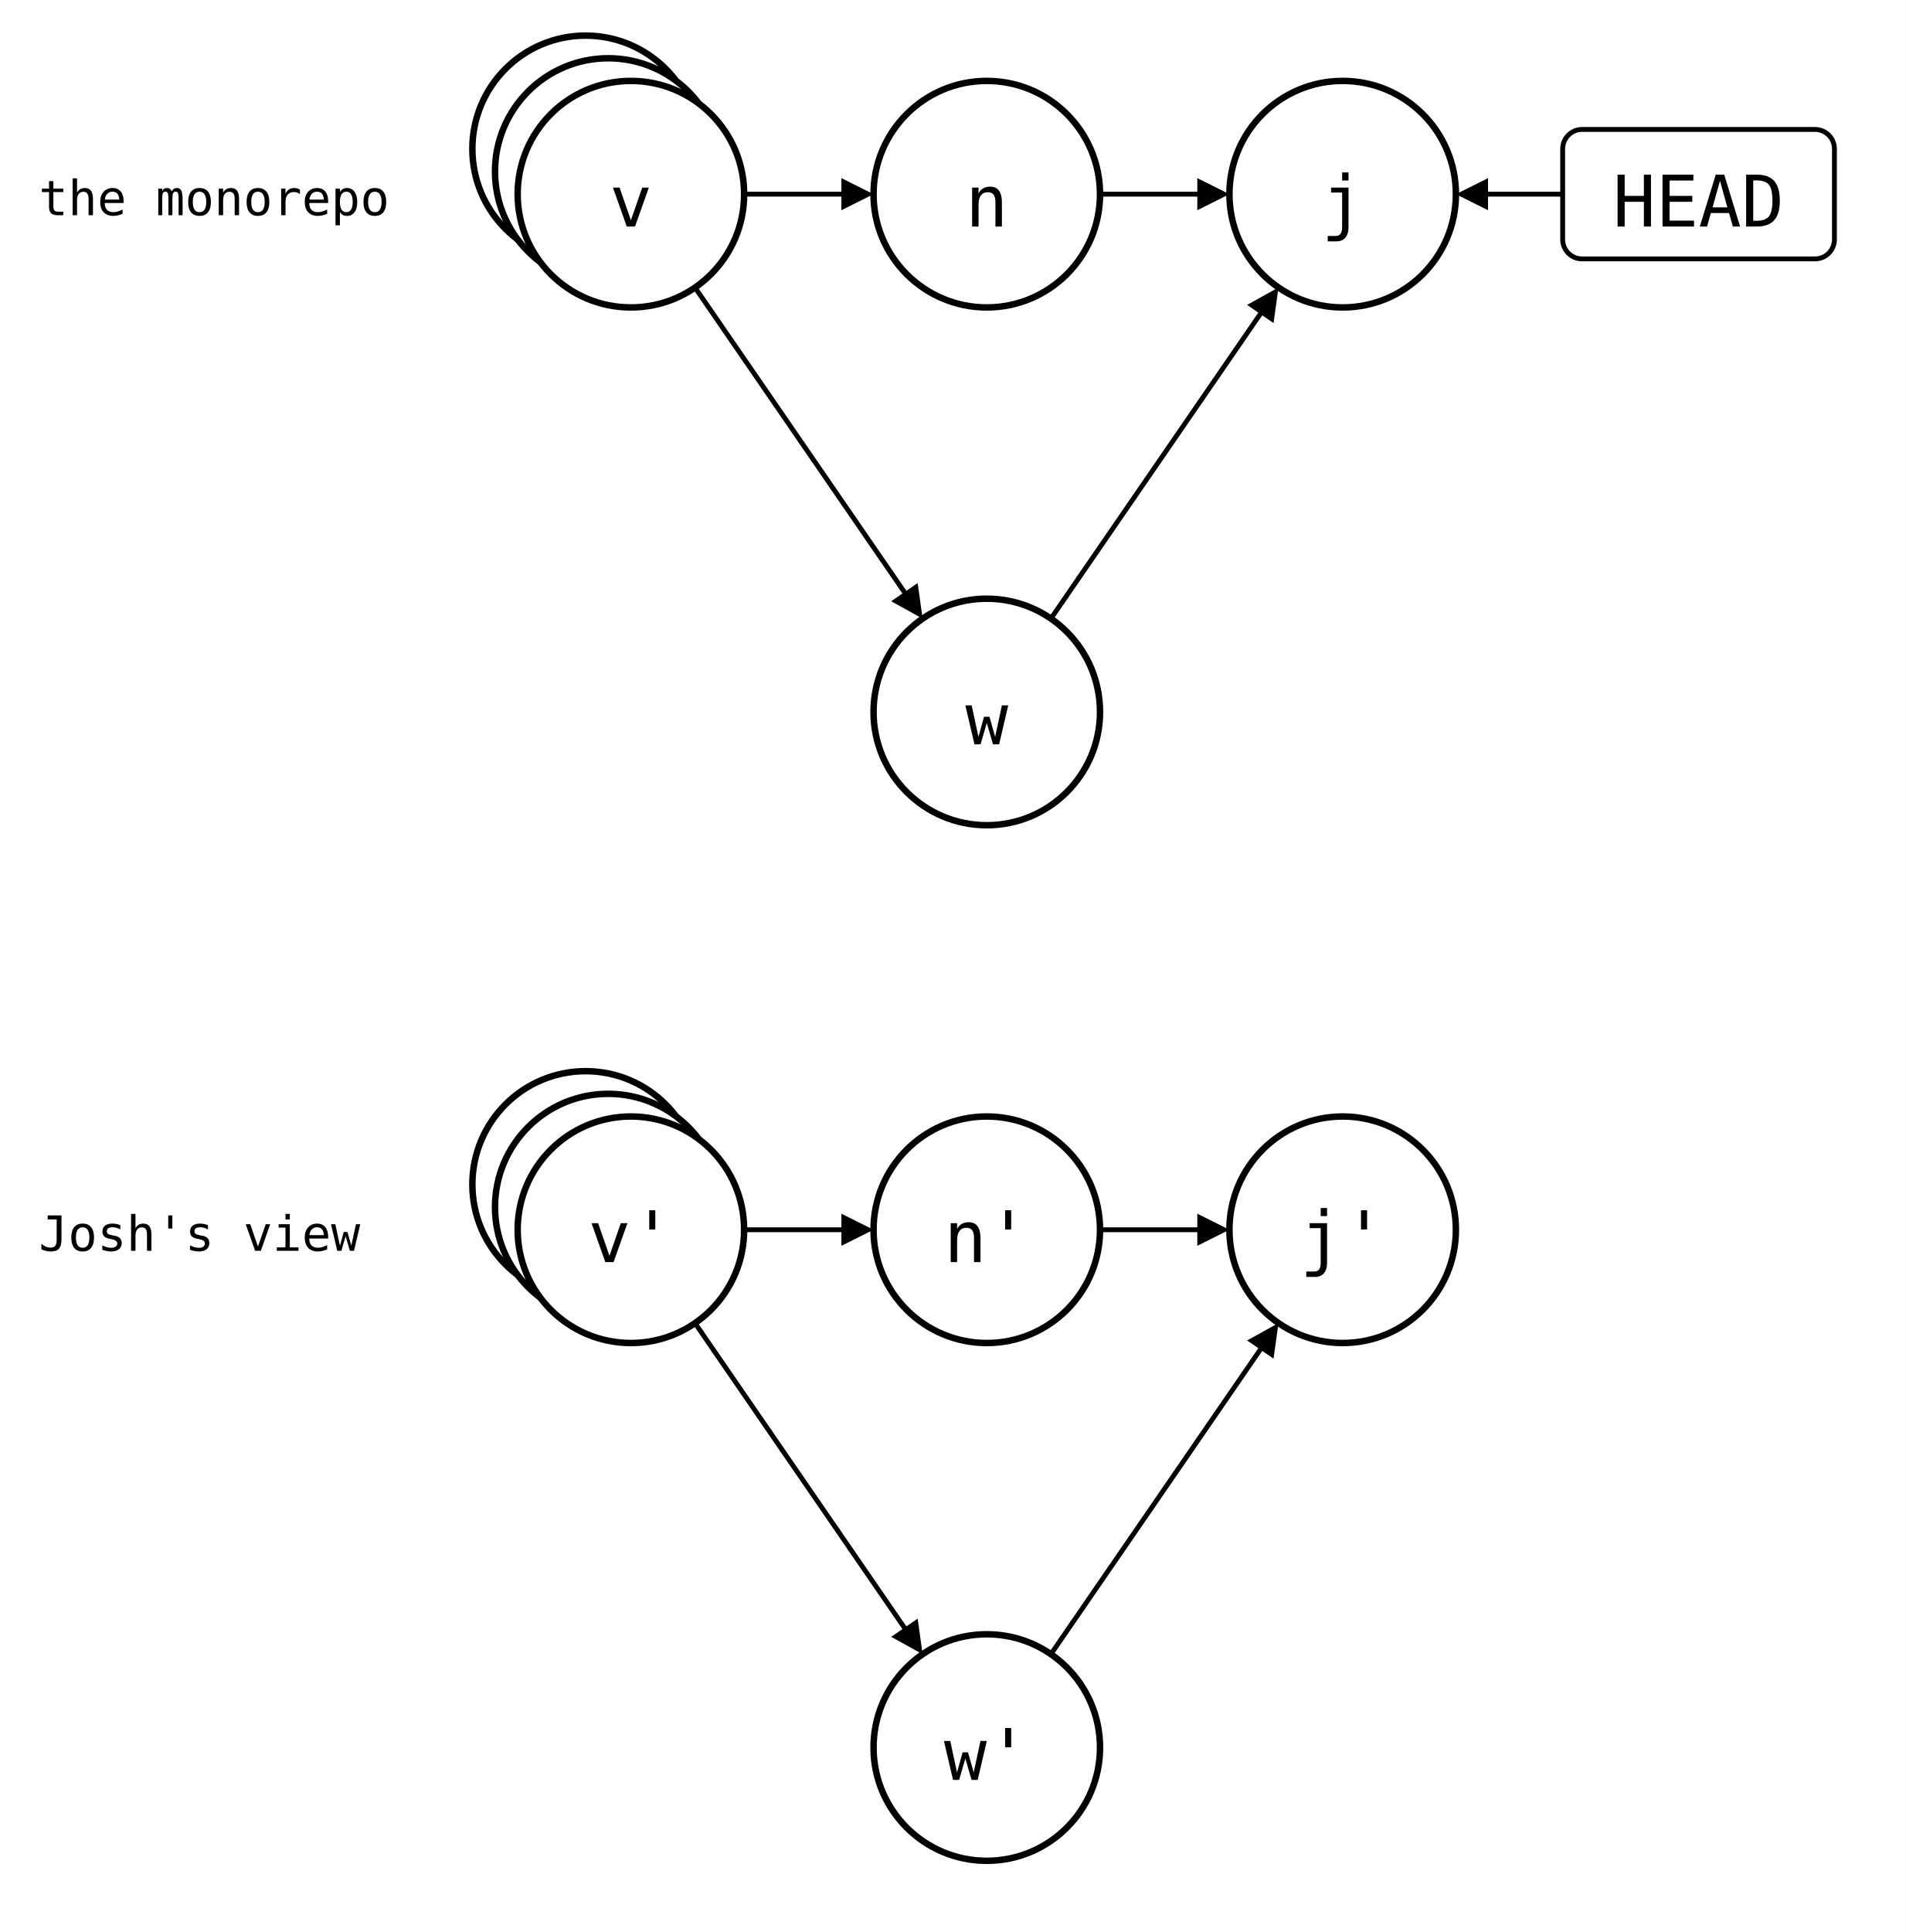
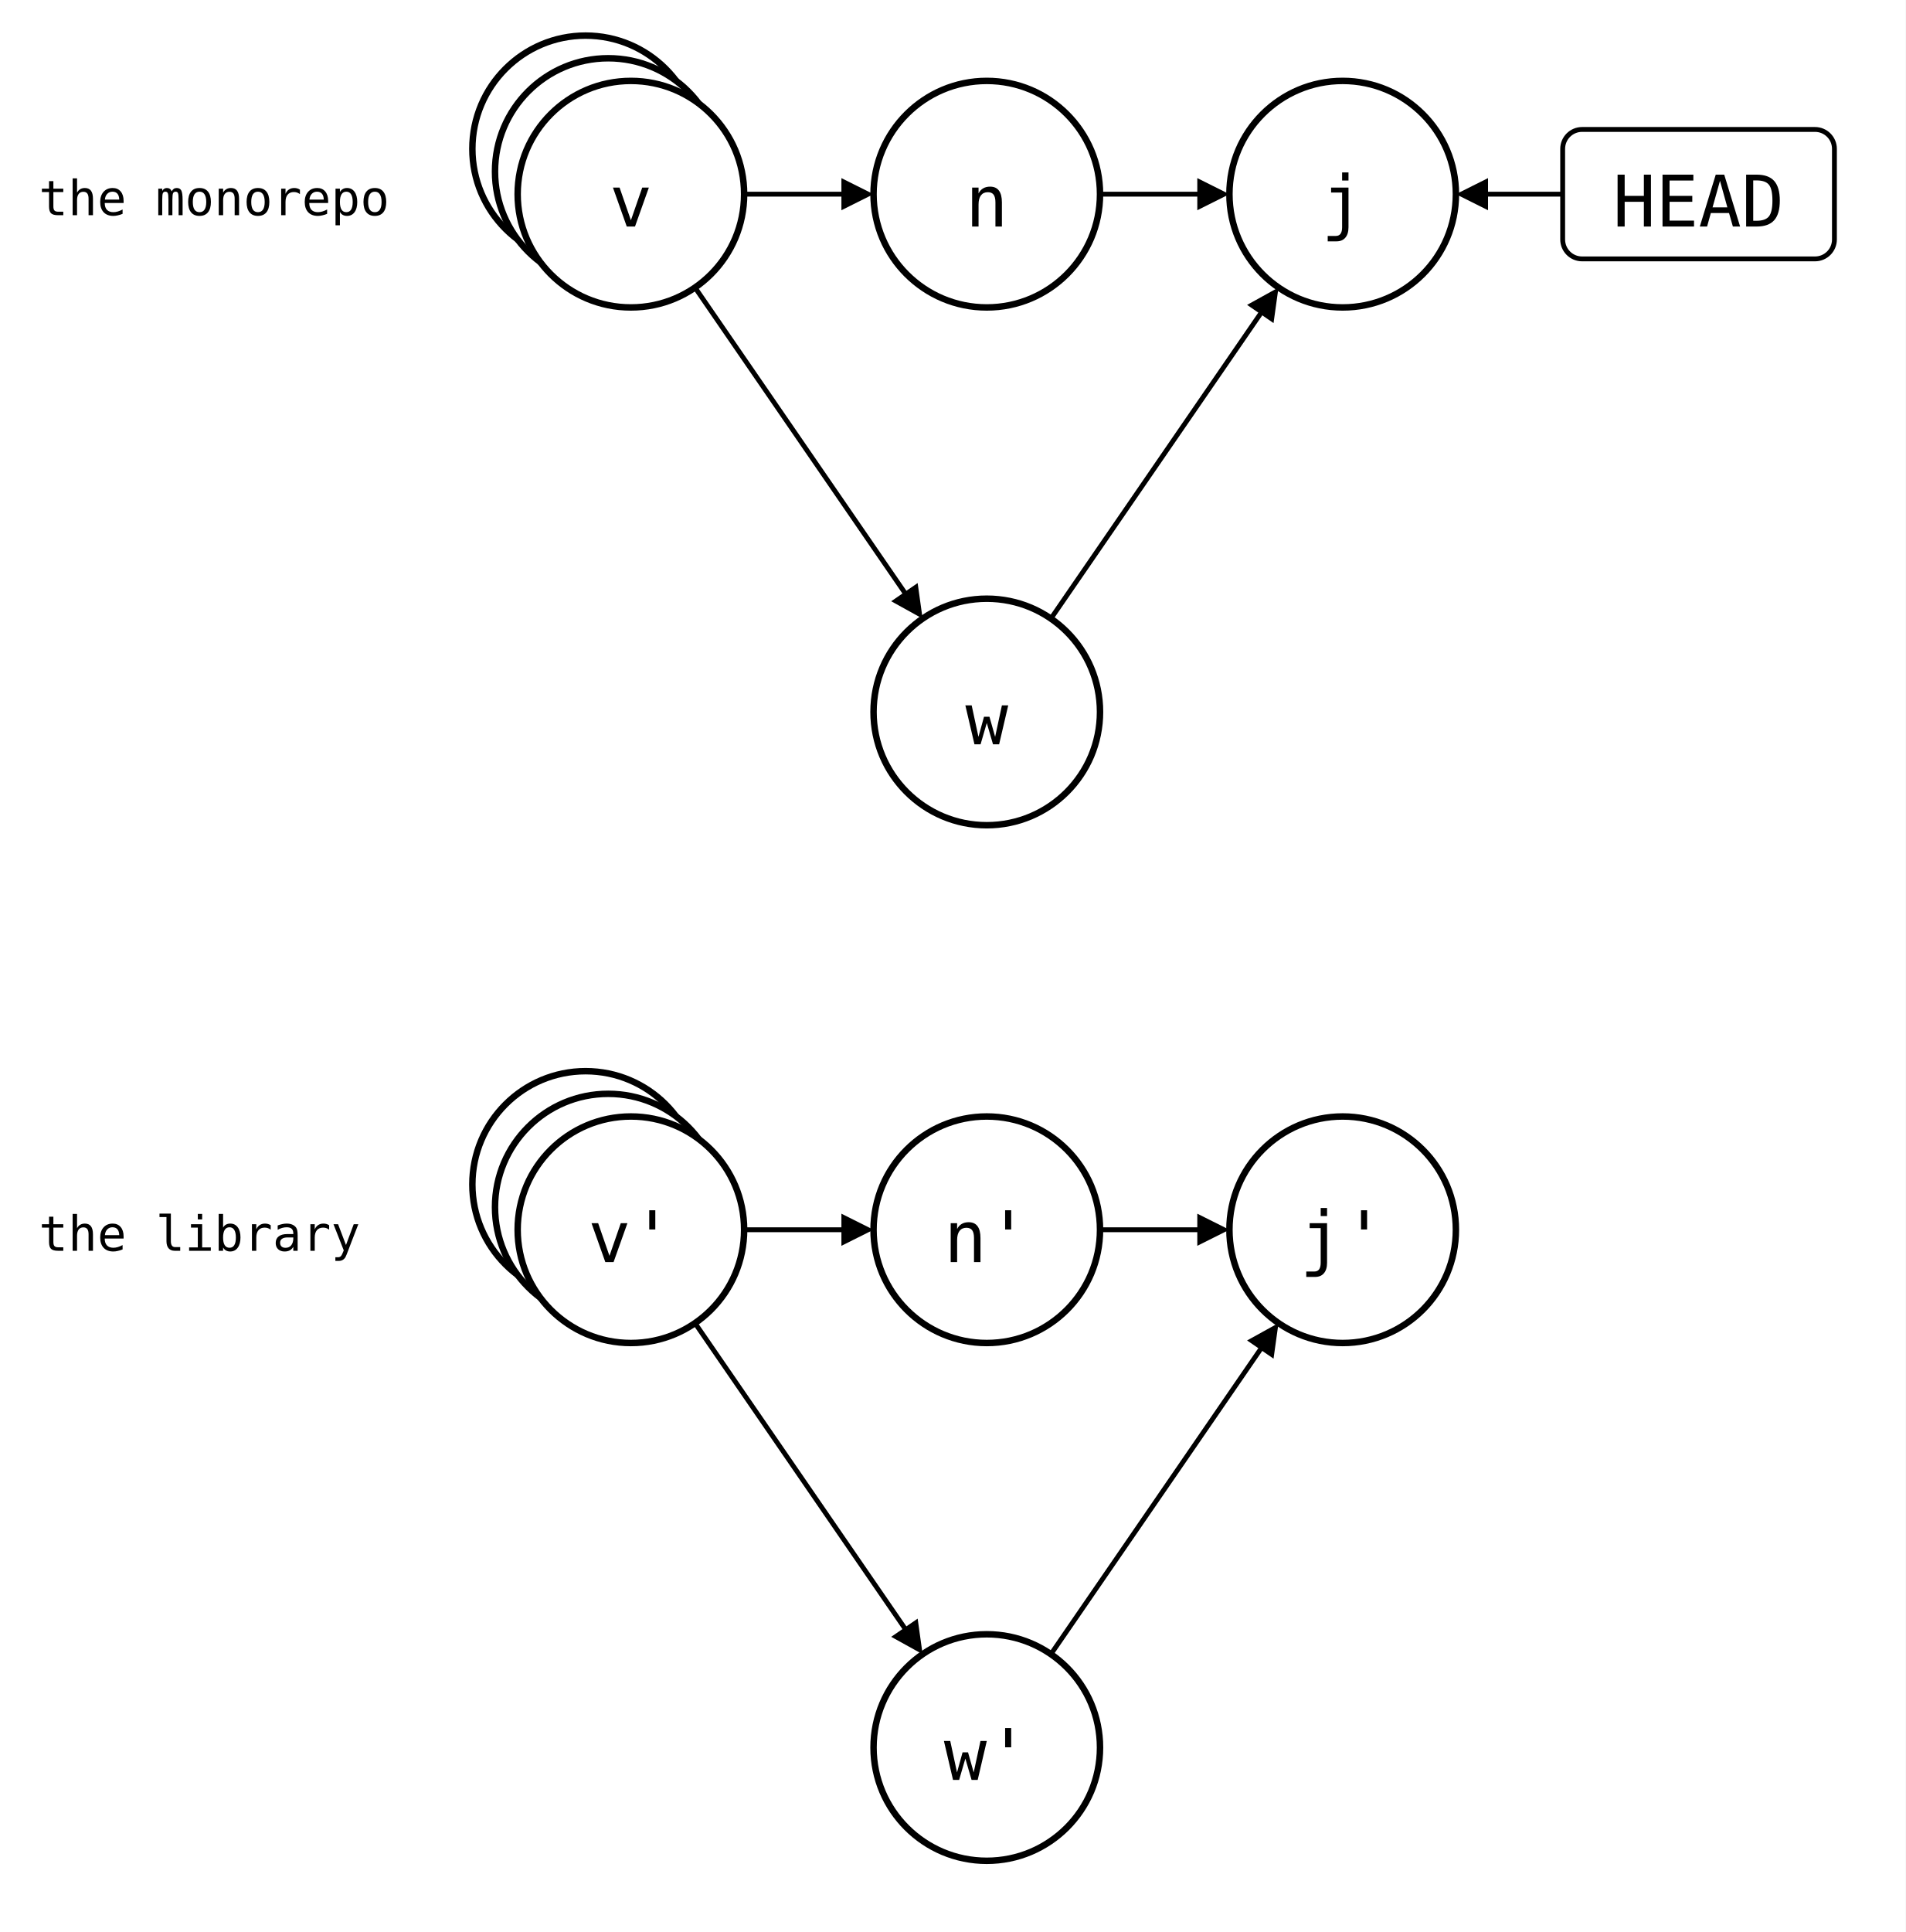
- <svg xmlns="http://www.w3.org/2000/svg" style="background: #ffffff; background-color: light-dark(#ffffff, #121212); color-scheme: light dark;" version="1.1" width="589px" height="597px" viewBox="0 0 589 597" id="ge-svg-7VjXdKkVJuMFYSi-eQ-U" content="&lt;mxfile host=&quot;Electron&quot;&gt;&#10;  &lt;diagram name=&quot;josh-both-moved&quot; id=&quot;josh-both-moved&quot;&gt;&#10;    &lt;mxGraphModel dx=&quot;-303&quot; dy=&quot;-209&quot; grid=&quot;0&quot; gridSize=&quot;10&quot; guides=&quot;1&quot; tooltips=&quot;1&quot; connect=&quot;1&quot; arrows=&quot;1&quot; fold=&quot;0&quot; page=&quot;0&quot; pageScale=&quot;1&quot; pageWidth=&quot;850&quot; pageHeight=&quot;1100&quot; background=&quot;#ffffff&quot; math=&quot;0&quot; shadow=&quot;0&quot;&gt;&#10;      &lt;root&gt;&#10;        &lt;mxCell id=&quot;0&quot; /&gt;&#10;        &lt;mxCell id=&quot;1&quot; parent=&quot;0&quot; /&gt;&#10;        &lt;mxCell id=&quot;text0&quot; parent=&quot;1&quot; style=&quot;text;strokeColor=none;fillColor=none;align=left;verticalAlign=middle;fontSize=15;fontFamily=Roboto Mono,monospace;&quot; value=&quot;the monorepo&quot; vertex=&quot;1&quot;&gt;&#10;          &lt;mxGeometry height=&quot;30&quot; width=&quot;130&quot; y=&quot;90&quot; as=&quot;geometry&quot; /&gt;&#10;        &lt;/mxCell&gt;&#10;        &lt;mxCell id=&quot;v-stack-2&quot; parent=&quot;1&quot; style=&quot;shape=ellipse;aspect=fixed;strokeWidth=2;fontSize=22;fontFamily=Roboto Mono,monospace;&quot; value=&quot;&quot; vertex=&quot;1&quot;&gt;&#10;          &lt;mxGeometry height=&quot;70&quot; width=&quot;70&quot; x=&quot;136&quot; y=&quot;56&quot; as=&quot;geometry&quot; /&gt;&#10;        &lt;/mxCell&gt;&#10;        &lt;mxCell id=&quot;v-stack-1&quot; parent=&quot;1&quot; style=&quot;shape=ellipse;aspect=fixed;strokeWidth=2;fontSize=22;fontFamily=Roboto Mono,monospace;&quot; value=&quot;&quot; vertex=&quot;1&quot;&gt;&#10;          &lt;mxGeometry height=&quot;70&quot; width=&quot;70&quot; x=&quot;143&quot; y=&quot;63&quot; as=&quot;geometry&quot; /&gt;&#10;        &lt;/mxCell&gt;&#10;        &lt;mxCell id=&quot;v&quot; parent=&quot;1&quot; style=&quot;ellipse;aspect=fixed;strokeWidth=2;fontSize=22;fontFamily=Roboto Mono,monospace;&quot; value=&quot;v&quot; vertex=&quot;1&quot;&gt;&#10;          &lt;mxGeometry height=&quot;70&quot; width=&quot;70&quot; x=&quot;150&quot; y=&quot;70&quot; as=&quot;geometry&quot; /&gt;&#10;        &lt;/mxCell&gt;&#10;        &lt;mxCell id=&quot;n&quot; parent=&quot;1&quot; style=&quot;ellipse;aspect=fixed;strokeWidth=2;fontSize=22;fontFamily=Roboto Mono,monospace;&quot; value=&quot;n&quot; vertex=&quot;1&quot;&gt;&#10;          &lt;mxGeometry height=&quot;70&quot; width=&quot;70&quot; x=&quot;260&quot; y=&quot;70&quot; as=&quot;geometry&quot; /&gt;&#10;        &lt;/mxCell&gt;&#10;        &lt;mxCell id=&quot;j&quot; parent=&quot;1&quot; style=&quot;ellipse;aspect=fixed;strokeWidth=2;fontSize=22;fontFamily=Roboto Mono,monospace;&quot; value=&quot;j&quot; vertex=&quot;1&quot;&gt;&#10;          &lt;mxGeometry height=&quot;70&quot; width=&quot;70&quot; x=&quot;370&quot; y=&quot;70&quot; as=&quot;geometry&quot; /&gt;&#10;        &lt;/mxCell&gt;&#10;        &lt;mxCell id=&quot;w&quot; parent=&quot;1&quot; style=&quot;ellipse;aspect=fixed;strokeWidth=2;fontSize=22;fontFamily=Roboto Mono,monospace;&quot; value=&quot;w&quot; vertex=&quot;1&quot;&gt;&#10;          &lt;mxGeometry height=&quot;70&quot; width=&quot;70&quot; x=&quot;260&quot; y=&quot;230&quot; as=&quot;geometry&quot; /&gt;&#10;        &lt;/mxCell&gt;&#10;        &lt;mxCell id=&quot;box0&quot; parent=&quot;1&quot; style=&quot;rounded=1;strokeWidth=1.5;fontSize=22;fontFamily=Roboto Mono,monospace;&quot; value=&quot;HEAD&quot; vertex=&quot;1&quot;&gt;&#10;          &lt;mxGeometry height=&quot;40&quot; width=&quot;84&quot; x=&quot;473&quot; y=&quot;85&quot; as=&quot;geometry&quot; /&gt;&#10;        &lt;/mxCell&gt;&#10;        &lt;mxCell id=&quot;eb0&quot; edge=&quot;1&quot; parent=&quot;1&quot; source=&quot;box0&quot; style=&quot;endArrow=block;endFill=1;html=1;strokeWidth=1.5;rounded=0;&quot; target=&quot;j&quot;&gt;&#10;          &lt;mxGeometry relative=&quot;1&quot; as=&quot;geometry&quot; /&gt;&#10;        &lt;/mxCell&gt;&#10;        &lt;mxCell id=&quot;e0&quot; edge=&quot;1&quot; parent=&quot;1&quot; source=&quot;v&quot; style=&quot;endArrow=block;endFill=1;html=1;strokeWidth=1.5;rounded=0;&quot; target=&quot;n&quot;&gt;&#10;          &lt;mxGeometry relative=&quot;1&quot; as=&quot;geometry&quot; /&gt;&#10;        &lt;/mxCell&gt;&#10;        &lt;mxCell id=&quot;e1&quot; edge=&quot;1&quot; parent=&quot;1&quot; source=&quot;n&quot; style=&quot;endArrow=block;endFill=1;html=1;strokeWidth=1.5;rounded=0;&quot; target=&quot;j&quot;&gt;&#10;          &lt;mxGeometry relative=&quot;1&quot; as=&quot;geometry&quot; /&gt;&#10;        &lt;/mxCell&gt;&#10;        &lt;mxCell id=&quot;e2&quot; edge=&quot;1&quot; parent=&quot;1&quot; source=&quot;v&quot; style=&quot;endArrow=block;endFill=1;html=1;strokeWidth=1.5;rounded=0;&quot; target=&quot;w&quot;&gt;&#10;          &lt;mxGeometry relative=&quot;1&quot; as=&quot;geometry&quot; /&gt;&#10;        &lt;/mxCell&gt;&#10;        &lt;mxCell id=&quot;e3&quot; edge=&quot;1&quot; parent=&quot;1&quot; source=&quot;w&quot; style=&quot;endArrow=block;endFill=1;html=1;strokeWidth=1.5;rounded=0;&quot; target=&quot;j&quot;&gt;&#10;          &lt;mxGeometry relative=&quot;1&quot; as=&quot;geometry&quot; /&gt;&#10;        &lt;/mxCell&gt;&#10;        &lt;mxCell id=&quot;text1&quot; parent=&quot;1&quot; style=&quot;text;strokeColor=none;fillColor=none;align=left;verticalAlign=middle;fontSize=15;fontFamily=Roboto Mono,monospace;&quot; value=&quot;Josh&amp;#39;s view&quot; vertex=&quot;1&quot;&gt;&#10;          &lt;mxGeometry height=&quot;30&quot; width=&quot;130&quot; y=&quot;410&quot; as=&quot;geometry&quot; /&gt;&#10;        &lt;/mxCell&gt;&#10;        &lt;mxCell id=&quot;v_-stack-2&quot; parent=&quot;1&quot; style=&quot;shape=ellipse;aspect=fixed;strokeWidth=2;fontSize=22;fontFamily=Roboto Mono,monospace;&quot; value=&quot;&quot; vertex=&quot;1&quot;&gt;&#10;          &lt;mxGeometry height=&quot;70&quot; width=&quot;70&quot; x=&quot;136&quot; y=&quot;376&quot; as=&quot;geometry&quot; /&gt;&#10;        &lt;/mxCell&gt;&#10;        &lt;mxCell id=&quot;v_-stack-1&quot; parent=&quot;1&quot; style=&quot;shape=ellipse;aspect=fixed;strokeWidth=2;fontSize=22;fontFamily=Roboto Mono,monospace;&quot; value=&quot;&quot; vertex=&quot;1&quot;&gt;&#10;          &lt;mxGeometry height=&quot;70&quot; width=&quot;70&quot; x=&quot;143&quot; y=&quot;383&quot; as=&quot;geometry&quot; /&gt;&#10;        &lt;/mxCell&gt;&#10;        &lt;mxCell id=&quot;v_&quot; parent=&quot;1&quot; style=&quot;ellipse;aspect=fixed;strokeWidth=2;fontSize=22;fontFamily=Roboto Mono,monospace;&quot; value=&quot;v&amp;#39;&quot; vertex=&quot;1&quot;&gt;&#10;          &lt;mxGeometry height=&quot;70&quot; width=&quot;70&quot; x=&quot;150&quot; y=&quot;390&quot; as=&quot;geometry&quot; /&gt;&#10;        &lt;/mxCell&gt;&#10;        &lt;mxCell id=&quot;n_&quot; parent=&quot;1&quot; style=&quot;ellipse;aspect=fixed;strokeWidth=2;fontSize=22;fontFamily=Roboto Mono,monospace;&quot; value=&quot;n&amp;#39;&quot; vertex=&quot;1&quot;&gt;&#10;          &lt;mxGeometry height=&quot;70&quot; width=&quot;70&quot; x=&quot;260&quot; y=&quot;390&quot; as=&quot;geometry&quot; /&gt;&#10;        &lt;/mxCell&gt;&#10;        &lt;mxCell id=&quot;j_&quot; parent=&quot;1&quot; style=&quot;ellipse;aspect=fixed;strokeWidth=2;fontSize=22;fontFamily=Roboto Mono,monospace;&quot; value=&quot;j&amp;#39;&quot; vertex=&quot;1&quot;&gt;&#10;          &lt;mxGeometry height=&quot;70&quot; width=&quot;70&quot; x=&quot;370&quot; y=&quot;390&quot; as=&quot;geometry&quot; /&gt;&#10;        &lt;/mxCell&gt;&#10;        &lt;mxCell id=&quot;w_&quot; parent=&quot;1&quot; style=&quot;ellipse;aspect=fixed;strokeWidth=2;fontSize=22;fontFamily=Roboto Mono,monospace;&quot; value=&quot;w&amp;#39;&quot; vertex=&quot;1&quot;&gt;&#10;          &lt;mxGeometry height=&quot;70&quot; width=&quot;70&quot; x=&quot;260&quot; y=&quot;550&quot; as=&quot;geometry&quot; /&gt;&#10;        &lt;/mxCell&gt;&#10;        &lt;mxCell id=&quot;e4&quot; edge=&quot;1&quot; parent=&quot;1&quot; source=&quot;v_&quot; style=&quot;endArrow=block;endFill=1;html=1;strokeWidth=1.5;rounded=0;&quot; target=&quot;n_&quot;&gt;&#10;          &lt;mxGeometry relative=&quot;1&quot; as=&quot;geometry&quot; /&gt;&#10;        &lt;/mxCell&gt;&#10;        &lt;mxCell id=&quot;e5&quot; edge=&quot;1&quot; parent=&quot;1&quot; source=&quot;n_&quot; style=&quot;endArrow=block;endFill=1;html=1;strokeWidth=1.5;rounded=0;&quot; target=&quot;j_&quot;&gt;&#10;          &lt;mxGeometry relative=&quot;1&quot; as=&quot;geometry&quot; /&gt;&#10;        &lt;/mxCell&gt;&#10;        &lt;mxCell id=&quot;e6&quot; edge=&quot;1&quot; parent=&quot;1&quot; source=&quot;v_&quot; style=&quot;endArrow=block;endFill=1;html=1;strokeWidth=1.5;rounded=0;&quot; target=&quot;w_&quot;&gt;&#10;          &lt;mxGeometry relative=&quot;1&quot; as=&quot;geometry&quot; /&gt;&#10;        &lt;/mxCell&gt;&#10;        &lt;mxCell id=&quot;e7&quot; edge=&quot;1&quot; parent=&quot;1&quot; source=&quot;w_&quot; style=&quot;endArrow=block;endFill=1;html=1;strokeWidth=1.5;rounded=0;&quot; target=&quot;j_&quot;&gt;&#10;          &lt;mxGeometry relative=&quot;1&quot; as=&quot;geometry&quot; /&gt;&#10;        &lt;/mxCell&gt;&#10;      &lt;/root&gt;&#10;    &lt;/mxGraphModel&gt;&#10;  &lt;/diagram&gt;&#10;&lt;/mxfile&gt;&#10;">
-   <style type="text/css">@supports (color: light-dark(#000, #fff)) { #ge-svg-7VjXdKkVJuMFYSi-eQ-U { --ge-adaptive-bg: light-dark(#ffffff, var(--ge-dark-color, #121212)); } }</style>
+ <svg xmlns="http://www.w3.org/2000/svg" style="background: #ffffff; background-color: light-dark(#ffffff, #121212); color-scheme: light dark;" version="1.1" width="589px" height="597px" viewBox="0 0 589 597" id="ge-svg-GN208mfW16HI9XM0p00f" content="&lt;mxfile host=&quot;Electron&quot;&gt;&#10;  &lt;diagram name=&quot;josh-both-moved&quot; id=&quot;josh-both-moved&quot;&gt;&#10;    &lt;mxGraphModel dx=&quot;-303&quot; dy=&quot;-209&quot; grid=&quot;0&quot; gridSize=&quot;10&quot; guides=&quot;1&quot; tooltips=&quot;1&quot; connect=&quot;1&quot; arrows=&quot;1&quot; fold=&quot;0&quot; page=&quot;0&quot; pageScale=&quot;1&quot; pageWidth=&quot;850&quot; pageHeight=&quot;1100&quot; background=&quot;#ffffff&quot; math=&quot;0&quot; shadow=&quot;0&quot;&gt;&#10;      &lt;root&gt;&#10;        &lt;mxCell id=&quot;0&quot; /&gt;&#10;        &lt;mxCell id=&quot;1&quot; parent=&quot;0&quot; /&gt;&#10;        &lt;mxCell id=&quot;text0&quot; parent=&quot;1&quot; style=&quot;text;strokeColor=none;fillColor=none;align=left;verticalAlign=middle;fontSize=15;fontFamily=Roboto Mono,monospace;&quot; value=&quot;the monorepo&quot; vertex=&quot;1&quot;&gt;&#10;          &lt;mxGeometry height=&quot;30&quot; width=&quot;130&quot; y=&quot;90&quot; as=&quot;geometry&quot; /&gt;&#10;        &lt;/mxCell&gt;&#10;        &lt;mxCell id=&quot;v-stack-2&quot; parent=&quot;1&quot; style=&quot;shape=ellipse;aspect=fixed;strokeWidth=2;fontSize=22;fontFamily=Roboto Mono,monospace;&quot; value=&quot;&quot; vertex=&quot;1&quot;&gt;&#10;          &lt;mxGeometry height=&quot;70&quot; width=&quot;70&quot; x=&quot;136&quot; y=&quot;56&quot; as=&quot;geometry&quot; /&gt;&#10;        &lt;/mxCell&gt;&#10;        &lt;mxCell id=&quot;v-stack-1&quot; parent=&quot;1&quot; style=&quot;shape=ellipse;aspect=fixed;strokeWidth=2;fontSize=22;fontFamily=Roboto Mono,monospace;&quot; value=&quot;&quot; vertex=&quot;1&quot;&gt;&#10;          &lt;mxGeometry height=&quot;70&quot; width=&quot;70&quot; x=&quot;143&quot; y=&quot;63&quot; as=&quot;geometry&quot; /&gt;&#10;        &lt;/mxCell&gt;&#10;        &lt;mxCell id=&quot;v&quot; parent=&quot;1&quot; style=&quot;ellipse;aspect=fixed;strokeWidth=2;fontSize=22;fontFamily=Roboto Mono,monospace;&quot; value=&quot;v&quot; vertex=&quot;1&quot;&gt;&#10;          &lt;mxGeometry height=&quot;70&quot; width=&quot;70&quot; x=&quot;150&quot; y=&quot;70&quot; as=&quot;geometry&quot; /&gt;&#10;        &lt;/mxCell&gt;&#10;        &lt;mxCell id=&quot;n&quot; parent=&quot;1&quot; style=&quot;ellipse;aspect=fixed;strokeWidth=2;fontSize=22;fontFamily=Roboto Mono,monospace;&quot; value=&quot;n&quot; vertex=&quot;1&quot;&gt;&#10;          &lt;mxGeometry height=&quot;70&quot; width=&quot;70&quot; x=&quot;260&quot; y=&quot;70&quot; as=&quot;geometry&quot; /&gt;&#10;        &lt;/mxCell&gt;&#10;        &lt;mxCell id=&quot;j&quot; parent=&quot;1&quot; style=&quot;ellipse;aspect=fixed;strokeWidth=2;fontSize=22;fontFamily=Roboto Mono,monospace;&quot; value=&quot;j&quot; vertex=&quot;1&quot;&gt;&#10;          &lt;mxGeometry height=&quot;70&quot; width=&quot;70&quot; x=&quot;370&quot; y=&quot;70&quot; as=&quot;geometry&quot; /&gt;&#10;        &lt;/mxCell&gt;&#10;        &lt;mxCell id=&quot;w&quot; parent=&quot;1&quot; style=&quot;ellipse;aspect=fixed;strokeWidth=2;fontSize=22;fontFamily=Roboto Mono,monospace;&quot; value=&quot;w&quot; vertex=&quot;1&quot;&gt;&#10;          &lt;mxGeometry height=&quot;70&quot; width=&quot;70&quot; x=&quot;260&quot; y=&quot;230&quot; as=&quot;geometry&quot; /&gt;&#10;        &lt;/mxCell&gt;&#10;        &lt;mxCell id=&quot;box0&quot; parent=&quot;1&quot; style=&quot;rounded=1;strokeWidth=1.5;fontSize=22;fontFamily=Roboto Mono,monospace;&quot; value=&quot;HEAD&quot; vertex=&quot;1&quot;&gt;&#10;          &lt;mxGeometry height=&quot;40&quot; width=&quot;84&quot; x=&quot;473&quot; y=&quot;85&quot; as=&quot;geometry&quot; /&gt;&#10;        &lt;/mxCell&gt;&#10;        &lt;mxCell id=&quot;eb0&quot; edge=&quot;1&quot; parent=&quot;1&quot; source=&quot;box0&quot; style=&quot;endArrow=block;endFill=1;html=1;strokeWidth=1.5;rounded=0;&quot; target=&quot;j&quot;&gt;&#10;          &lt;mxGeometry relative=&quot;1&quot; as=&quot;geometry&quot; /&gt;&#10;        &lt;/mxCell&gt;&#10;        &lt;mxCell id=&quot;e0&quot; edge=&quot;1&quot; parent=&quot;1&quot; source=&quot;v&quot; style=&quot;endArrow=block;endFill=1;html=1;strokeWidth=1.5;rounded=0;&quot; target=&quot;n&quot;&gt;&#10;          &lt;mxGeometry relative=&quot;1&quot; as=&quot;geometry&quot; /&gt;&#10;        &lt;/mxCell&gt;&#10;        &lt;mxCell id=&quot;e1&quot; edge=&quot;1&quot; parent=&quot;1&quot; source=&quot;n&quot; style=&quot;endArrow=block;endFill=1;html=1;strokeWidth=1.5;rounded=0;&quot; target=&quot;j&quot;&gt;&#10;          &lt;mxGeometry relative=&quot;1&quot; as=&quot;geometry&quot; /&gt;&#10;        &lt;/mxCell&gt;&#10;        &lt;mxCell id=&quot;e2&quot; edge=&quot;1&quot; parent=&quot;1&quot; source=&quot;v&quot; style=&quot;endArrow=block;endFill=1;html=1;strokeWidth=1.5;rounded=0;&quot; target=&quot;w&quot;&gt;&#10;          &lt;mxGeometry relative=&quot;1&quot; as=&quot;geometry&quot; /&gt;&#10;        &lt;/mxCell&gt;&#10;        &lt;mxCell id=&quot;e3&quot; edge=&quot;1&quot; parent=&quot;1&quot; source=&quot;w&quot; style=&quot;endArrow=block;endFill=1;html=1;strokeWidth=1.5;rounded=0;&quot; target=&quot;j&quot;&gt;&#10;          &lt;mxGeometry relative=&quot;1&quot; as=&quot;geometry&quot; /&gt;&#10;        &lt;/mxCell&gt;&#10;        &lt;mxCell id=&quot;text1&quot; parent=&quot;1&quot; style=&quot;text;strokeColor=none;fillColor=none;align=left;verticalAlign=middle;fontSize=15;fontFamily=Roboto Mono,monospace;&quot; value=&quot;the library&quot; vertex=&quot;1&quot;&gt;&#10;          &lt;mxGeometry height=&quot;30&quot; width=&quot;130&quot; y=&quot;410&quot; as=&quot;geometry&quot; /&gt;&#10;        &lt;/mxCell&gt;&#10;        &lt;mxCell id=&quot;v_-stack-2&quot; parent=&quot;1&quot; style=&quot;shape=ellipse;aspect=fixed;strokeWidth=2;fontSize=22;fontFamily=Roboto Mono,monospace;&quot; value=&quot;&quot; vertex=&quot;1&quot;&gt;&#10;          &lt;mxGeometry height=&quot;70&quot; width=&quot;70&quot; x=&quot;136&quot; y=&quot;376&quot; as=&quot;geometry&quot; /&gt;&#10;        &lt;/mxCell&gt;&#10;        &lt;mxCell id=&quot;v_-stack-1&quot; parent=&quot;1&quot; style=&quot;shape=ellipse;aspect=fixed;strokeWidth=2;fontSize=22;fontFamily=Roboto Mono,monospace;&quot; value=&quot;&quot; vertex=&quot;1&quot;&gt;&#10;          &lt;mxGeometry height=&quot;70&quot; width=&quot;70&quot; x=&quot;143&quot; y=&quot;383&quot; as=&quot;geometry&quot; /&gt;&#10;        &lt;/mxCell&gt;&#10;        &lt;mxCell id=&quot;v_&quot; parent=&quot;1&quot; style=&quot;ellipse;aspect=fixed;strokeWidth=2;fontSize=22;fontFamily=Roboto Mono,monospace;&quot; value=&quot;v&amp;#39;&quot; vertex=&quot;1&quot;&gt;&#10;          &lt;mxGeometry height=&quot;70&quot; width=&quot;70&quot; x=&quot;150&quot; y=&quot;390&quot; as=&quot;geometry&quot; /&gt;&#10;        &lt;/mxCell&gt;&#10;        &lt;mxCell id=&quot;n_&quot; parent=&quot;1&quot; style=&quot;ellipse;aspect=fixed;strokeWidth=2;fontSize=22;fontFamily=Roboto Mono,monospace;&quot; value=&quot;n&amp;#39;&quot; vertex=&quot;1&quot;&gt;&#10;          &lt;mxGeometry height=&quot;70&quot; width=&quot;70&quot; x=&quot;260&quot; y=&quot;390&quot; as=&quot;geometry&quot; /&gt;&#10;        &lt;/mxCell&gt;&#10;        &lt;mxCell id=&quot;j_&quot; parent=&quot;1&quot; style=&quot;ellipse;aspect=fixed;strokeWidth=2;fontSize=22;fontFamily=Roboto Mono,monospace;&quot; value=&quot;j&amp;#39;&quot; vertex=&quot;1&quot;&gt;&#10;          &lt;mxGeometry height=&quot;70&quot; width=&quot;70&quot; x=&quot;370&quot; y=&quot;390&quot; as=&quot;geometry&quot; /&gt;&#10;        &lt;/mxCell&gt;&#10;        &lt;mxCell id=&quot;w_&quot; parent=&quot;1&quot; style=&quot;ellipse;aspect=fixed;strokeWidth=2;fontSize=22;fontFamily=Roboto Mono,monospace;&quot; value=&quot;w&amp;#39;&quot; vertex=&quot;1&quot;&gt;&#10;          &lt;mxGeometry height=&quot;70&quot; width=&quot;70&quot; x=&quot;260&quot; y=&quot;550&quot; as=&quot;geometry&quot; /&gt;&#10;        &lt;/mxCell&gt;&#10;        &lt;mxCell id=&quot;e4&quot; edge=&quot;1&quot; parent=&quot;1&quot; source=&quot;v_&quot; style=&quot;endArrow=block;endFill=1;html=1;strokeWidth=1.5;rounded=0;&quot; target=&quot;n_&quot;&gt;&#10;          &lt;mxGeometry relative=&quot;1&quot; as=&quot;geometry&quot; /&gt;&#10;        &lt;/mxCell&gt;&#10;        &lt;mxCell id=&quot;e5&quot; edge=&quot;1&quot; parent=&quot;1&quot; source=&quot;n_&quot; style=&quot;endArrow=block;endFill=1;html=1;strokeWidth=1.5;rounded=0;&quot; target=&quot;j_&quot;&gt;&#10;          &lt;mxGeometry relative=&quot;1&quot; as=&quot;geometry&quot; /&gt;&#10;        &lt;/mxCell&gt;&#10;        &lt;mxCell id=&quot;e6&quot; edge=&quot;1&quot; parent=&quot;1&quot; source=&quot;v_&quot; style=&quot;endArrow=block;endFill=1;html=1;strokeWidth=1.5;rounded=0;&quot; target=&quot;w_&quot;&gt;&#10;          &lt;mxGeometry relative=&quot;1&quot; as=&quot;geometry&quot; /&gt;&#10;        &lt;/mxCell&gt;&#10;        &lt;mxCell id=&quot;e7&quot; edge=&quot;1&quot; parent=&quot;1&quot; source=&quot;w_&quot; style=&quot;endArrow=block;endFill=1;html=1;strokeWidth=1.5;rounded=0;&quot; target=&quot;j_&quot;&gt;&#10;          &lt;mxGeometry relative=&quot;1&quot; as=&quot;geometry&quot; /&gt;&#10;        &lt;/mxCell&gt;&#10;      &lt;/root&gt;&#10;    &lt;/mxGraphModel&gt;&#10;  &lt;/diagram&gt;&#10;&lt;/mxfile&gt;&#10;">
+   <style type="text/css">@supports (color: light-dark(#000, #fff)) { #ge-svg-GN208mfW16HI9XM0p00f { --ge-adaptive-bg: light-dark(#ffffff, var(--ge-dark-color, #121212)); } }</style>
  <defs />
  <rect fill="#ffffff" width="100%" height="100%" x="0" y="0" style="fill: light-dark(rgb(255, 255, 255), rgb(18, 18, 18));" />
  <g>
    <g data-cell-id="0">
      <g data-cell-id="1">
        <g data-cell-id="text0">
          <g>
            <rect x="10" y="45" width="130" height="30" fill="none" stroke="none" pointer-events="all" />
          </g>
          <g>
            <g fill="#000000" font-family="'Roboto Mono', monospace" text-anchor="start" font-size="15px" style="fill: light-dark(rgb(0, 0, 0), rgb(255, 255, 255));">
              <text x="12" y="66.5">the monorepo</text>
            </g>
          </g>
        </g>
        <g data-cell-id="v-stack-2">
          <g>
            <ellipse cx="181" cy="46" rx="35" ry="35" fill="#ffffff" stroke="#000000" stroke-width="2" pointer-events="all" style="fill: var(--ge-adaptive-bg, #ffffff); stroke: light-dark(rgb(0, 0, 0), rgb(255, 255, 255));" />
          </g>
        </g>
        <g data-cell-id="v-stack-1">
          <g>
            <ellipse cx="188" cy="53" rx="35" ry="35" fill="#ffffff" stroke="#000000" stroke-width="2" pointer-events="all" style="fill: var(--ge-adaptive-bg, #ffffff); stroke: light-dark(rgb(0, 0, 0), rgb(255, 255, 255));" />
          </g>
        </g>
        <g data-cell-id="v">
          <g>
            <ellipse cx="195" cy="60" rx="35" ry="35" fill="#ffffff" stroke="#000000" stroke-width="2" pointer-events="all" style="fill: var(--ge-adaptive-bg, #ffffff); stroke: light-dark(rgb(0, 0, 0), rgb(255, 255, 255));" />
          </g>
          <g>
            <g fill="#000000" font-family="'Roboto Mono', monospace" text-anchor="middle" font-size="22px" style="fill: light-dark(rgb(0, 0, 0), rgb(255, 255, 255));">
              <text x="195" y="70">v</text>
            </g>
          </g>
        </g>
        <g data-cell-id="n">
          <g>
            <ellipse cx="305" cy="60" rx="35" ry="35" fill="#ffffff" stroke="#000000" stroke-width="2" pointer-events="all" style="fill: var(--ge-adaptive-bg, #ffffff); stroke: light-dark(rgb(0, 0, 0), rgb(255, 255, 255));" />
          </g>
          <g>
            <g fill="#000000" font-family="'Roboto Mono', monospace" text-anchor="middle" font-size="22px" style="fill: light-dark(rgb(0, 0, 0), rgb(255, 255, 255));">
              <text x="305" y="70">n</text>
            </g>
          </g>
        </g>
        <g data-cell-id="j">
          <g>
            <ellipse cx="415" cy="60" rx="35" ry="35" fill="#ffffff" stroke="#000000" stroke-width="2" pointer-events="all" style="fill: var(--ge-adaptive-bg, #ffffff); stroke: light-dark(rgb(0, 0, 0), rgb(255, 255, 255));" />
          </g>
          <g>
            <g fill="#000000" font-family="'Roboto Mono', monospace" text-anchor="middle" font-size="22px" style="fill: light-dark(rgb(0, 0, 0), rgb(255, 255, 255));">
              <text x="415" y="70">j</text>
            </g>
          </g>
        </g>
        <g data-cell-id="w">
          <g>
            <ellipse cx="305" cy="220" rx="35" ry="35" fill="#ffffff" stroke="#000000" stroke-width="2" pointer-events="all" style="fill: var(--ge-adaptive-bg, #ffffff); stroke: light-dark(rgb(0, 0, 0), rgb(255, 255, 255));" />
          </g>
          <g>
            <g fill="#000000" font-family="'Roboto Mono', monospace" text-anchor="middle" font-size="22px" style="fill: light-dark(rgb(0, 0, 0), rgb(255, 255, 255));">
              <text x="305" y="230">w</text>
            </g>
          </g>
        </g>
        <g data-cell-id="box0">
          <g>
            <rect x="483" y="40" width="84" height="40" rx="6" ry="6" fill="#ffffff" stroke="#000000" stroke-width="1.5" pointer-events="all" style="fill: var(--ge-adaptive-bg, #ffffff); stroke: light-dark(rgb(0, 0, 0), rgb(255, 255, 255));" />
          </g>
          <g>
            <g fill="#000000" font-family="'Roboto Mono', monospace" text-anchor="middle" font-size="22px" style="fill: light-dark(rgb(0, 0, 0), rgb(255, 255, 255));">
              <text x="525" y="70">HEAD</text>
            </g>
          </g>
        </g>
        <g data-cell-id="eb0">
          <g>
            <path d="M 483 60 L 459.18 60" fill="none" stroke="#000000" stroke-width="1.5" stroke-miterlimit="10" pointer-events="stroke" style="stroke: light-dark(rgb(0, 0, 0), rgb(255, 255, 255));" />
            <path d="M 451.68 60 L 459.18 56.25 L 459.18 63.75 Z" fill="#000000" stroke="#000000" stroke-width="1.5" stroke-miterlimit="10" pointer-events="all" style="fill: light-dark(rgb(0, 0, 0), rgb(255, 255, 255)); stroke: light-dark(rgb(0, 0, 0), rgb(255, 255, 255));" />
          </g>
        </g>
        <g data-cell-id="e0">
          <g>
            <path d="M 230 60 L 260.82 60" fill="none" stroke="#000000" stroke-width="1.5" stroke-miterlimit="10" pointer-events="stroke" style="stroke: light-dark(rgb(0, 0, 0), rgb(255, 255, 255));" />
            <path d="M 268.32 60 L 260.82 63.75 L 260.82 56.25 Z" fill="#000000" stroke="#000000" stroke-width="1.5" stroke-miterlimit="10" pointer-events="all" style="fill: light-dark(rgb(0, 0, 0), rgb(255, 255, 255)); stroke: light-dark(rgb(0, 0, 0), rgb(255, 255, 255));" />
          </g>
        </g>
        <g data-cell-id="e1">
          <g>
            <path d="M 340 60 L 370.82 60" fill="none" stroke="#000000" stroke-width="1.5" stroke-miterlimit="10" pointer-events="stroke" style="stroke: light-dark(rgb(0, 0, 0), rgb(255, 255, 255));" />
            <path d="M 378.32 60 L 370.82 63.75 L 370.82 56.25 Z" fill="#000000" stroke="#000000" stroke-width="1.5" stroke-miterlimit="10" pointer-events="all" style="fill: light-dark(rgb(0, 0, 0), rgb(255, 255, 255)); stroke: light-dark(rgb(0, 0, 0), rgb(255, 255, 255));" />
          </g>
        </g>
        <g data-cell-id="e2">
          <g>
            <path d="M 214.82 88.85 L 279.97 183.6" fill="none" stroke="#000000" stroke-width="1.5" stroke-miterlimit="10" pointer-events="stroke" style="stroke: light-dark(rgb(0, 0, 0), rgb(255, 255, 255));" />
            <path d="M 284.22 189.78 L 276.88 185.72 L 283.06 181.47 Z" fill="#000000" stroke="#000000" stroke-width="1.5" stroke-miterlimit="10" pointer-events="all" style="fill: light-dark(rgb(0, 0, 0), rgb(255, 255, 255)); stroke: light-dark(rgb(0, 0, 0), rgb(255, 255, 255));" />
          </g>
        </g>
        <g data-cell-id="e3">
          <g>
            <path d="M 324.82 191.15 L 389.97 96.4" fill="none" stroke="#000000" stroke-width="1.5" stroke-miterlimit="10" pointer-events="stroke" style="stroke: light-dark(rgb(0, 0, 0), rgb(255, 255, 255));" />
            <path d="M 394.22 90.22 L 393.06 98.53 L 386.88 94.28 Z" fill="#000000" stroke="#000000" stroke-width="1.5" stroke-miterlimit="10" pointer-events="all" style="fill: light-dark(rgb(0, 0, 0), rgb(255, 255, 255)); stroke: light-dark(rgb(0, 0, 0), rgb(255, 255, 255));" />
          </g>
        </g>
        <g data-cell-id="text1">
          <g>
            <rect x="10" y="365" width="130" height="30" fill="none" stroke="none" pointer-events="all" />
          </g>
          <g>
            <g fill="#000000" font-family="'Roboto Mono', monospace" text-anchor="start" font-size="15px" style="fill: light-dark(rgb(0, 0, 0), rgb(255, 255, 255));">
-               <text x="12" y="386.5">Josh's view</text>
+               <text x="12" y="386.5">the library</text>
            </g>
          </g>
        </g>
        <g data-cell-id="v_-stack-2">
          <g>
            <ellipse cx="181" cy="366" rx="35" ry="35" fill="#ffffff" stroke="#000000" stroke-width="2" pointer-events="all" style="fill: var(--ge-adaptive-bg, #ffffff); stroke: light-dark(rgb(0, 0, 0), rgb(255, 255, 255));" />
          </g>
        </g>
        <g data-cell-id="v_-stack-1">
          <g>
            <ellipse cx="188" cy="373" rx="35" ry="35" fill="#ffffff" stroke="#000000" stroke-width="2" pointer-events="all" style="fill: var(--ge-adaptive-bg, #ffffff); stroke: light-dark(rgb(0, 0, 0), rgb(255, 255, 255));" />
          </g>
        </g>
        <g data-cell-id="v_">
          <g>
            <ellipse cx="195" cy="380" rx="35" ry="35" fill="#ffffff" stroke="#000000" stroke-width="2" pointer-events="all" style="fill: var(--ge-adaptive-bg, #ffffff); stroke: light-dark(rgb(0, 0, 0), rgb(255, 255, 255));" />
          </g>
          <g>
            <g fill="#000000" font-family="'Roboto Mono', monospace" text-anchor="middle" font-size="22px" style="fill: light-dark(rgb(0, 0, 0), rgb(255, 255, 255));">
              <text x="195" y="390">v'</text>
            </g>
          </g>
        </g>
        <g data-cell-id="n_">
          <g>
            <ellipse cx="305" cy="380" rx="35" ry="35" fill="#ffffff" stroke="#000000" stroke-width="2" pointer-events="all" style="fill: var(--ge-adaptive-bg, #ffffff); stroke: light-dark(rgb(0, 0, 0), rgb(255, 255, 255));" />
          </g>
          <g>
            <g fill="#000000" font-family="'Roboto Mono', monospace" text-anchor="middle" font-size="22px" style="fill: light-dark(rgb(0, 0, 0), rgb(255, 255, 255));">
              <text x="305" y="390">n'</text>
            </g>
          </g>
        </g>
        <g data-cell-id="j_">
          <g>
            <ellipse cx="415" cy="380" rx="35" ry="35" fill="#ffffff" stroke="#000000" stroke-width="2" pointer-events="all" style="fill: var(--ge-adaptive-bg, #ffffff); stroke: light-dark(rgb(0, 0, 0), rgb(255, 255, 255));" />
          </g>
          <g>
            <g fill="#000000" font-family="'Roboto Mono', monospace" text-anchor="middle" font-size="22px" style="fill: light-dark(rgb(0, 0, 0), rgb(255, 255, 255));">
              <text x="415" y="390">j'</text>
            </g>
          </g>
        </g>
        <g data-cell-id="w_">
          <g>
            <ellipse cx="305" cy="540" rx="35" ry="35" fill="#ffffff" stroke="#000000" stroke-width="2" pointer-events="all" style="fill: var(--ge-adaptive-bg, #ffffff); stroke: light-dark(rgb(0, 0, 0), rgb(255, 255, 255));" />
          </g>
          <g>
            <g fill="#000000" font-family="'Roboto Mono', monospace" text-anchor="middle" font-size="22px" style="fill: light-dark(rgb(0, 0, 0), rgb(255, 255, 255));">
              <text x="305" y="550">w'</text>
            </g>
          </g>
        </g>
        <g data-cell-id="e4">
          <g>
            <path d="M 230 380 L 260.82 380" fill="none" stroke="#000000" stroke-width="1.5" stroke-miterlimit="10" pointer-events="stroke" style="stroke: light-dark(rgb(0, 0, 0), rgb(255, 255, 255));" />
            <path d="M 268.32 380 L 260.82 383.75 L 260.82 376.25 Z" fill="#000000" stroke="#000000" stroke-width="1.5" stroke-miterlimit="10" pointer-events="all" style="fill: light-dark(rgb(0, 0, 0), rgb(255, 255, 255)); stroke: light-dark(rgb(0, 0, 0), rgb(255, 255, 255));" />
          </g>
        </g>
        <g data-cell-id="e5">
          <g>
            <path d="M 340 380 L 370.82 380" fill="none" stroke="#000000" stroke-width="1.5" stroke-miterlimit="10" pointer-events="stroke" style="stroke: light-dark(rgb(0, 0, 0), rgb(255, 255, 255));" />
            <path d="M 378.32 380 L 370.82 383.75 L 370.82 376.25 Z" fill="#000000" stroke="#000000" stroke-width="1.5" stroke-miterlimit="10" pointer-events="all" style="fill: light-dark(rgb(0, 0, 0), rgb(255, 255, 255)); stroke: light-dark(rgb(0, 0, 0), rgb(255, 255, 255));" />
          </g>
        </g>
        <g data-cell-id="e6">
          <g>
            <path d="M 214.82 408.85 L 279.97 503.6" fill="none" stroke="#000000" stroke-width="1.5" stroke-miterlimit="10" pointer-events="stroke" style="stroke: light-dark(rgb(0, 0, 0), rgb(255, 255, 255));" />
            <path d="M 284.22 509.78 L 276.88 505.72 L 283.06 501.47 Z" fill="#000000" stroke="#000000" stroke-width="1.5" stroke-miterlimit="10" pointer-events="all" style="fill: light-dark(rgb(0, 0, 0), rgb(255, 255, 255)); stroke: light-dark(rgb(0, 0, 0), rgb(255, 255, 255));" />
          </g>
        </g>
        <g data-cell-id="e7">
          <g>
            <path d="M 324.82 511.15 L 389.97 416.4" fill="none" stroke="#000000" stroke-width="1.5" stroke-miterlimit="10" pointer-events="stroke" style="stroke: light-dark(rgb(0, 0, 0), rgb(255, 255, 255));" />
            <path d="M 394.22 410.22 L 393.06 418.53 L 386.88 414.28 Z" fill="#000000" stroke="#000000" stroke-width="1.5" stroke-miterlimit="10" pointer-events="all" style="fill: light-dark(rgb(0, 0, 0), rgb(255, 255, 255)); stroke: light-dark(rgb(0, 0, 0), rgb(255, 255, 255));" />
          </g>
        </g>
      </g>
    </g>
  </g>
</svg>
